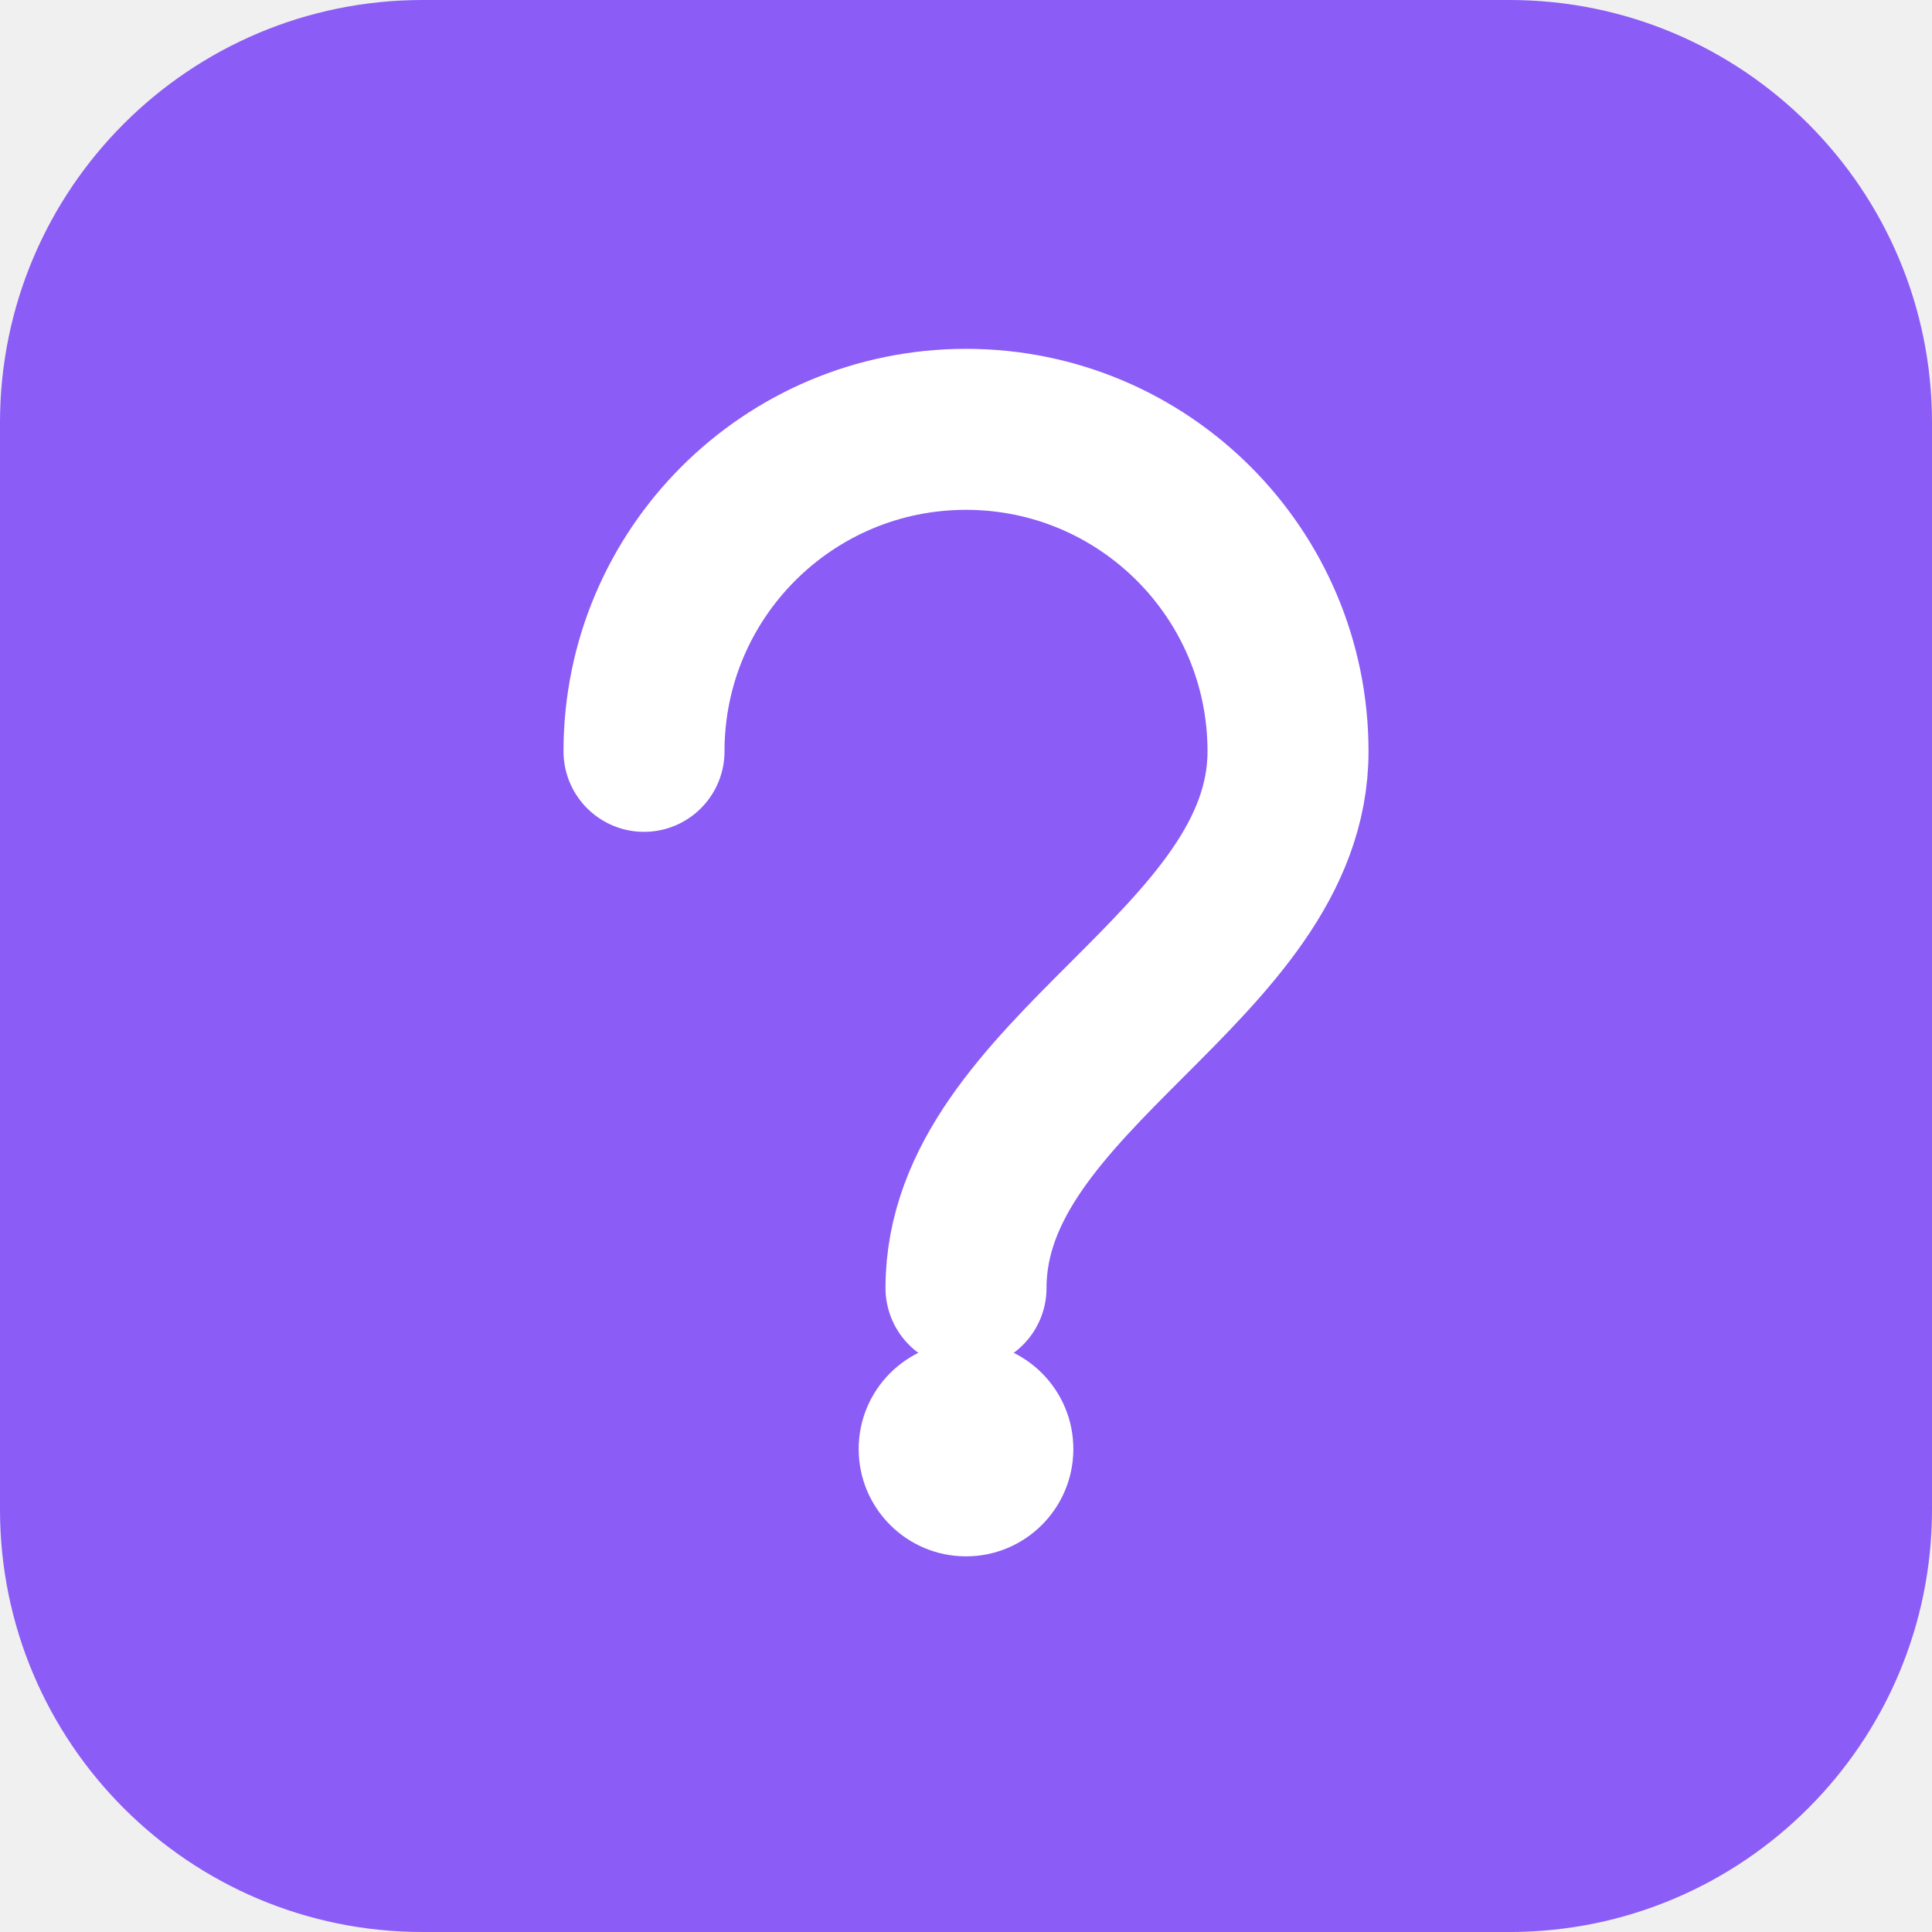
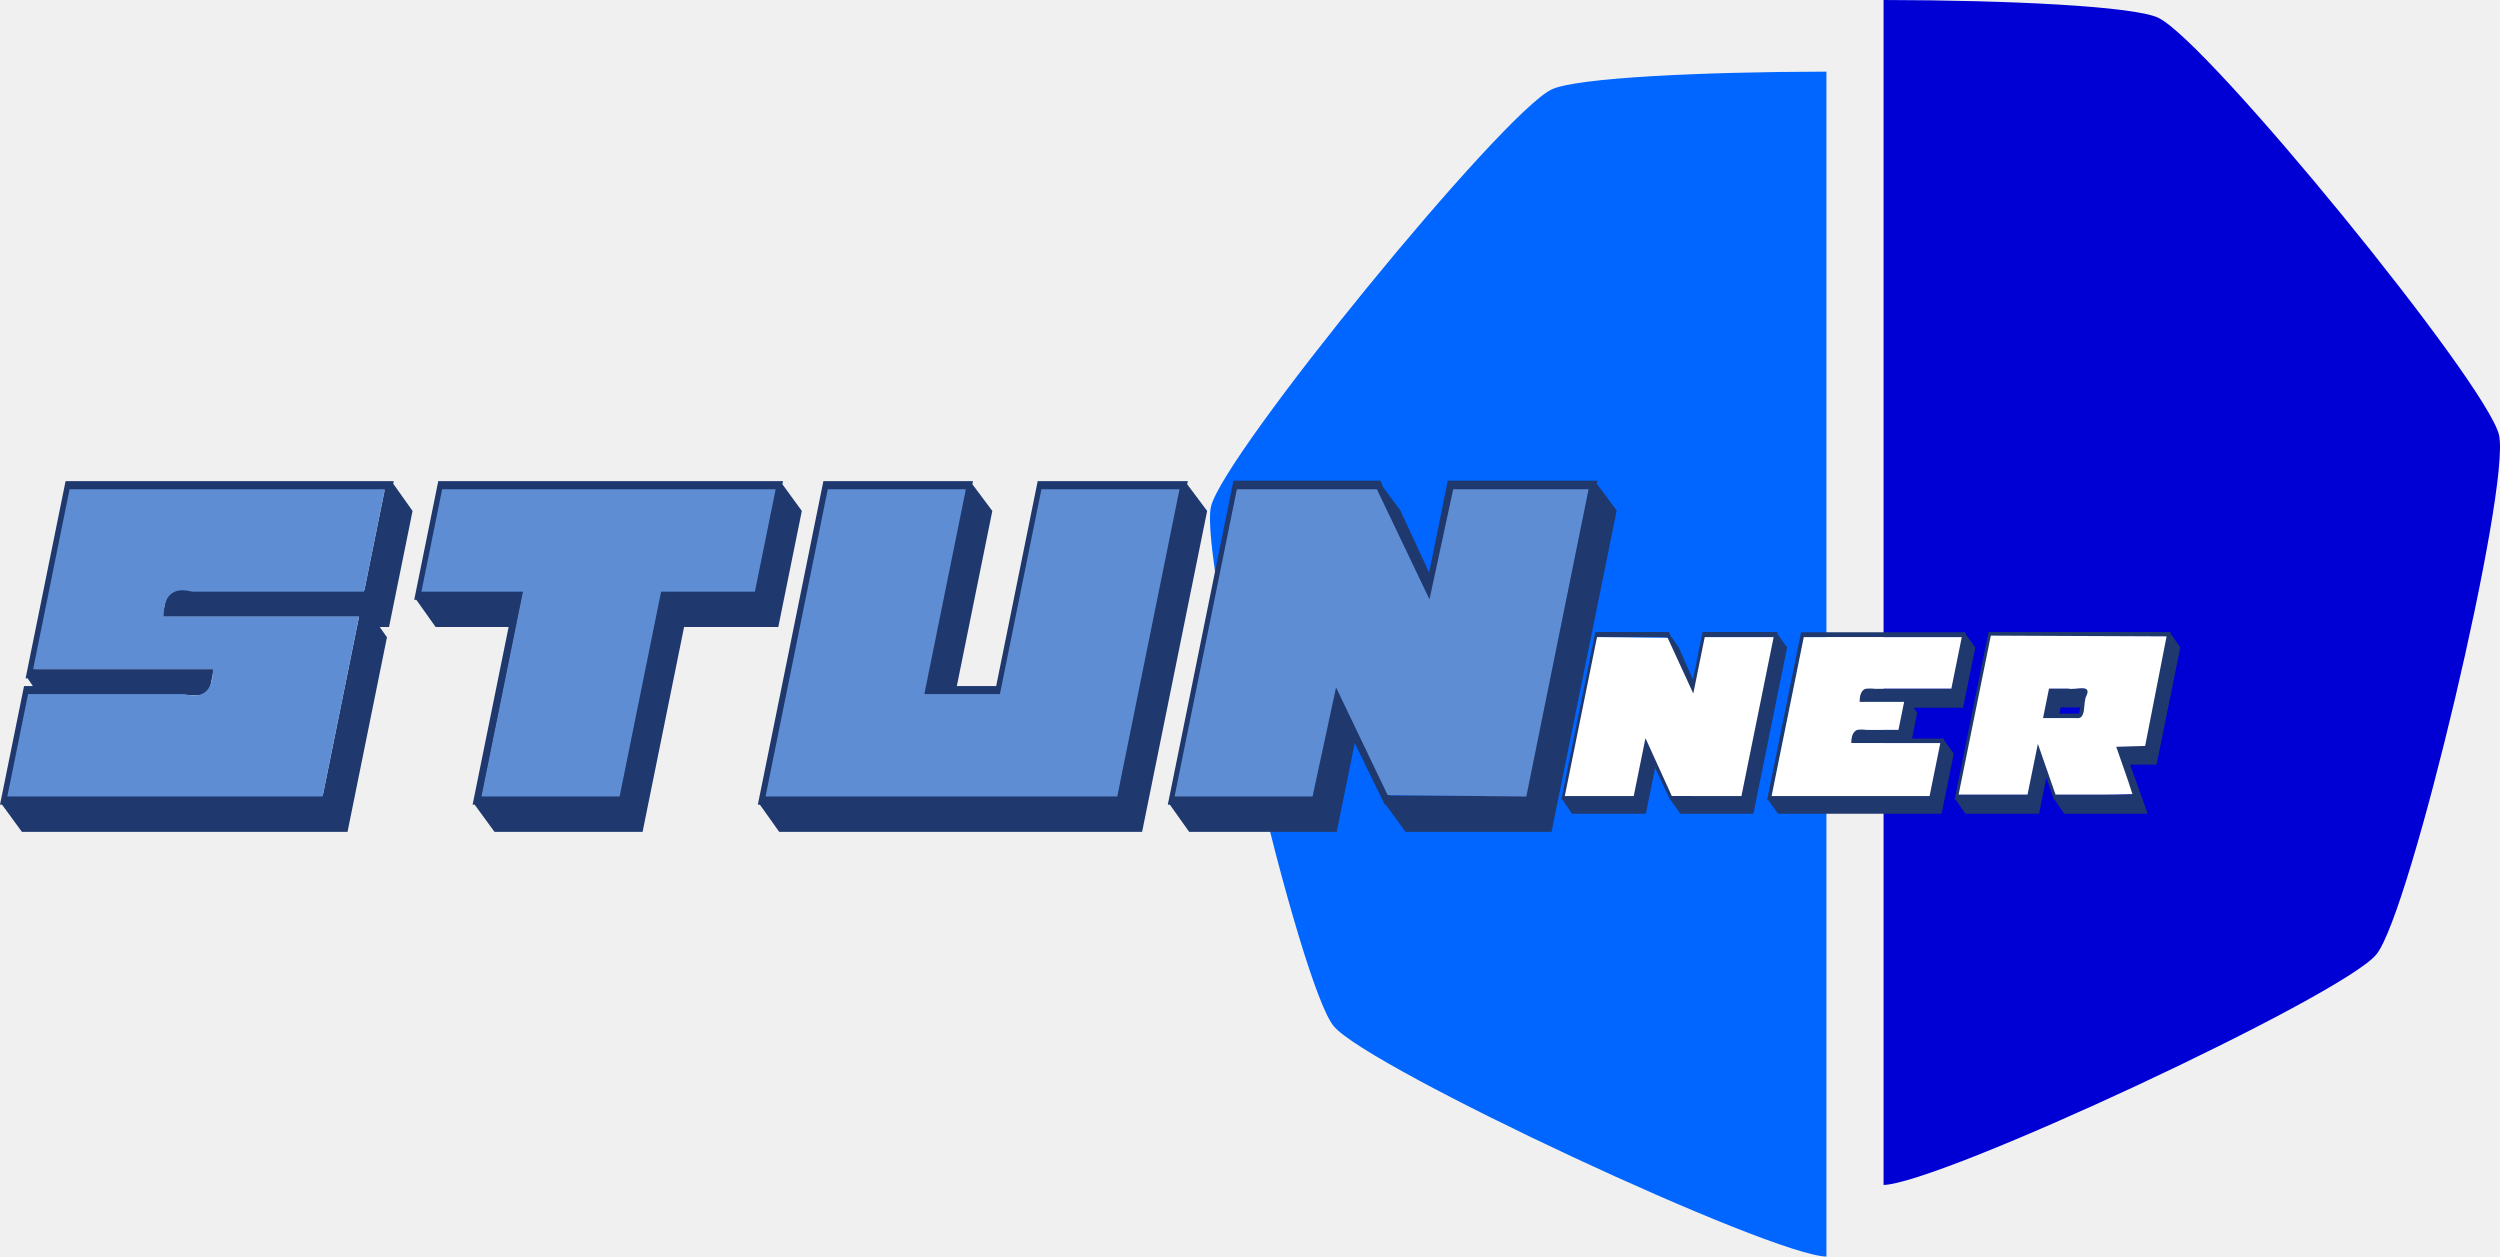
- <svg xmlns="http://www.w3.org/2000/svg" viewBox="0 0 64 64" width="64" height="64">
-   <rect width="64" height="64" rx="14" fill="#8B5CF6" />
-   <g transform="translate(0,0) scale(3.5556)">
-     <path d="M6 7a3 3 0 0 1 6 0c0 2-3 3-3 5" stroke="#fff" stroke-width="1.5" fill="none" stroke-linecap="round" />
-     <circle cx="9" cy="13.5" r="1" fill="#fff" />
+ <svg xmlns="http://www.w3.org/2000/svg" width="374.247" height="188.115" viewBox="0 0 99.019 49.772" version="1.1" id="svg5" xml:space="preserve">
+   <defs id="defs2">
+     <rect x="88.193" y="245.614" width="792.793" height="283.547" id="rect821" />
+     <clipPath clipPathUnits="userSpaceOnUse" id="clipPath275">
+       <rect style="fill:#000000;stroke-width:0.265" id="rect277" width="78.065" height="146.903" x="139.097" y="-18.806" />
+     </clipPath>
+   </defs>
+   <g id="layer1" style="display:inline" transform="translate(-99.71528,-0.5935798)">
+     <g id="g1215" transform="matrix(0.9163343,0,0,1,-3.033397,-4.497917)" />
+     <g id="g582" transform="matrix(0.4256436,0,0,0.4143134,86.73631,-19.9847)">
+       <path style="display:inline;fill:#0000d4;stroke-width:0.265" id="path111" d="m 183.452,92.968 c -3.079,3.849 -39.513,21.326 -44.442,21.318 C 134.08,114.278 97.7,96.689 94.633,92.831 91.565,88.972 82.634,49.563 83.739,44.759 84.843,39.955 110.086,8.401 114.53,6.269 c 4.444,-2.132 44.853,-2.069 49.291,0.076 4.438,2.145 29.583,33.777 30.673,38.584 1.089,4.807 -7.963,44.189 -11.042,48.038 z" transform="matrix(1.03377,0,0,1.03377,61.97159,44.80682)" clip-path="url(#clipPath275)" />
+       <path style="display:inline;fill:#0066ff;stroke-width:0.265" id="path279" d="m 183.452,92.968 c -3.079,3.849 -39.513,21.326 -44.442,21.318 C 134.08,114.278 97.7,96.689 94.633,92.831 91.565,88.972 82.634,49.563 83.739,44.759 84.843,39.955 110.086,8.401 114.53,6.269 c 4.444,-2.132 44.853,-2.069 49.291,0.076 4.438,2.145 29.583,33.777 30.673,38.584 1.089,4.807 -7.963,44.189 -11.042,48.038 z" transform="matrix(-1.03377,0,0,1.03377,344.2415,51.65487)" clip-path="url(#clipPath275)" />
+       <g aria-label="STUN" transform="matrix(0.2144157,0,-0.04310556,0.2185326,27.81876,30.90718)" id="text819" style="font-size:224.649px;font-family:'Ausweis Hollow';-inkscape-font-specification:'Ausweis Hollow';white-space:pre;shape-inside:url(#rect821);shape-padding:7.587;display:inline;fill:#1f386e">
+         <path d="m 101.396,437.863 h -0.899 v -51.894 h 3.819 l -2.92,-3.37 h -0.899 v -86.265 h 142.427 v 1.123 l 10.783,11.906 v 50.771 h -4.044 l 4.044,4.493 v 85.142 H 112.403 Z m 53.017,-82.222 v -11.682 h 85.367 V 300.377 H 103.867 v 78.178 h 77.504 v 11.457 h -77.504 v 43.807 h 135.913 v -78.178 z" id="path484" />
+         <path d="m 411.86,296.334 v 1.348 l 10.783,11.682 v 50.771 h -40.886 v 89.635 h -64.25 l -11.008,-11.906 h -0.899 V 360.134 h -31.676 l -10.783,-11.906 h -0.899 v -51.894 z m -146.246,4.268 v 43.582 h 43.357 v 89.635 h 58.633 v -89.635 h 40.886 v -43.582 z" id="path486" />
+         <path d="m 587.535,296.334 v 1.348 l 11.008,11.682 V 449.769 H 441.064 l -10.783,-11.906 h -0.899 V 296.334 h 64.924 v 1.348 l 11.008,11.682 v 76.605 h 17.073 v -89.635 z m -61.778,4.268 v 89.635 h -34.821 V 300.602 H 432.528 V 433.819 H 584.166 V 300.602 Z" id="path488" />
+         <path d="m 682.337,309.139 17.972,27.183 v -40.212 h 64.924 v 1.348 l 11.008,11.682 v 140.63 h -63.351 l -11.008,-11.906 h -0.449 l -18.421,-26.958 v 38.864 h -64.025 l -10.783,-11.906 H 607.304 V 296.109 h 63.8 l 1.797,2.92 z m 79.526,124.68 V 300.377 h -58.184 v 50.097 l -33.922,-50.097 h -59.307 v 133.442 h 58.409 v -50.097 l 33.922,50.097 z" id="path490" />
+       </g>
+       <path style="display:inline;fill:#5f8dd3;fill-opacity:1;stroke-width:0.265" d="m 41.802,109.537 c -0.617,2.866 -1.234,5.733 -1.851,8.599 6.085,0 12.171,0 18.256,0 0.005,2.029 -0.932,2.858 -2.894,2.381 -5.292,0 -10.583,0 -15.875,0 -0.702,3.263 -1.405,6.526 -2.107,9.79 10.672,0 21.343,0 32.015,0 1.234,-5.733 2.468,-11.465 3.702,-17.198 -6.615,0 -13.229,0 -19.844,0 -0.005,-2.029 0.932,-2.858 2.894,-2.381 5.821,0 11.642,0 17.462,0 0.702,-3.263 1.405,-6.526 2.107,-9.79 -10.672,0 -21.343,0 -32.015,0 -0.617,2.866 -1.234,5.733 -1.851,8.599 z" id="path1122" transform="matrix(0.9163343,0,0,1,-3.033397,-4.497917)" />
+       <path style="display:inline;fill:#5f8dd3;fill-opacity:1;stroke-width:0.265" d="m 80.435,105.833 c -0.351,1.632 -0.702,3.263 -1.054,4.895 3.44,0 6.879,0 10.319,0 -1.405,6.526 -2.81,13.053 -4.215,19.579 4.674,0 9.349,0 14.023,0 1.405,-6.526 2.81,-13.053 4.215,-19.579 3.175,0 6.35,0 9.525,0 0.702,-3.263 1.405,-6.526 2.107,-9.79 -11.289,0 -22.578,0 -33.867,0 -0.351,1.632 -0.702,3.263 -1.054,4.895 z" id="path1124" transform="matrix(0.9163343,0,0,1,-3.033397,-4.497917)" />
+       <path style="display:inline;fill:#5f8dd3;fill-opacity:1;stroke-width:0.265" d="m 117.486,115.623 c -1.054,4.895 -2.107,9.79 -3.161,14.684 11.906,0 23.812,0 35.719,0 2.107,-9.79 4.215,-19.579 6.322,-29.369 -4.674,0 -9.349,0 -14.023,0 -1.405,6.526 -2.81,13.053 -4.215,19.579 -2.558,0 -5.115,0 -7.673,0 1.405,-6.526 2.81,-13.053 4.215,-19.579 -4.674,0 -9.349,0 -14.023,0 -1.054,4.895 -2.107,9.79 -3.161,14.684 z" id="path1126" transform="matrix(0.9163343,0,0,1,-3.033397,-4.497917)" />
+       <path style="display:inline;fill:#5f8dd3;fill-opacity:1;stroke-width:0.265" d="m 159.026,115.623 c -1.054,4.895 -2.107,9.79 -3.161,14.684 4.671,0 9.341,0 14.012,0 0.796,-3.474 1.591,-6.948 2.387,-10.422 1.745,3.43 3.49,6.86 5.235,10.289 4.695,0.047 9.389,0.094 14.084,0.141 2.108,-9.793 4.216,-19.585 6.324,-29.378 -4.582,0 -9.165,0 -13.747,0 -0.803,3.509 -1.606,7.018 -2.409,10.527 -1.781,-3.509 -3.562,-7.018 -5.342,-10.527 -4.74,0 -9.48,0 -14.22,0 -1.054,4.895 -2.107,9.79 -3.161,14.684 z" id="path1128" transform="matrix(0.9163343,0,0,1,-3.033397,-4.497917)" />
+       <g id="g1222" transform="matrix(0.9495894,0,-0.19725,1,13.56888,-7.573274)">
+         <g aria-label="ner" transform="translate(-24.21944,16.85647)" id="text10283" style="font-size:25.4px;font-family:'Full Pack 2025';-inkscape-font-specification:'Full Pack 2025, ';white-space:pre;inline-size:66.197;display:inline;fill:#1f386e;stroke-width:0.265">
+           <path d="m 231.296,102.278 2.032,3.073 v -4.547 h 7.341 v 0.152 l 1.245,1.321 v 15.9 h -7.163 l -1.245,-1.346 h -0.051 l -2.083,-3.048 v 4.394 h -7.239 l -1.219,-1.346 h -0.102 v -16.027 h 7.214 l 0.203,0.33 z m 8.992,14.097 v -15.088 h -6.579 v 5.664 l -3.835,-5.664 h -6.706 v 15.088 h 6.604 v -5.664 l 3.835,5.664 z" style="font-family:'Ausweis Hollow';-inkscape-font-specification:'Ausweis Hollow'" id="path493" />
+           <path d="m 243.082,116.857 h -0.102 v -16.027 h 16.129 v 0.127 l 1.245,1.346 v 5.74 h -4.851 l 0.457,0.508 v 2.438 h 3.15 v 0.127 l 1.245,1.321 v 5.74 h -16.027 z m 6.909,-5.41 v -1.321 h 4.369 v -2.591 h -4.369 v -1.321 h 8.738 v -4.928 h -15.367 v 15.088 h 15.367 v -4.928 z" style="font-family:'Ausweis Hollow';-inkscape-font-specification:'Ausweis Hollow'" id="path495" />
+           <path d="m 269.904,108.602 h 1.93 v -0.584 h -1.93 z m 9.296,-7.798 v 0.127 l 1.245,1.346 v 11.201 h -2.591 l 2.692,4.699 h -8.179 l -1.219,-1.346 h -0.076 l -1.168,-2.108 v 3.454 h -7.214 l -1.245,-1.346 h -0.102 v -16.027 z m -10.922,8.28 v -2.896 h 3.937 v 2.896 z m -6.553,-7.823 v 15.088 h 6.553 v -5.207 l 2.972,5.207 h 7.391 q -0.635,-1.092 -1.346,-2.337 -0.686,-1.27 -1.295,-2.337 h 2.819 v -10.414 z" style="font-family:'Ausweis Hollow';-inkscape-font-specification:'Ausweis Hollow'" id="path497" />
+         </g>
+         <path style="fill:#ffffff;fill-opacity:1;stroke-width:0.532" d="m 751.596,475.257 c 0,9.578 0,19.155 0,28.733 8.511,0 17.021,0 25.532,0 0,-6.979 0,-13.957 0,-20.936 4.699,6.968 9.397,13.936 14.096,20.904 8.599,0.01 17.199,0.021 25.798,0.032 0,-19.149 0,-38.298 0,-57.447 -8.511,0 -17.021,0 -25.532,0 0,6.795 0,13.591 0,20.386 -4.556,-6.707 -9.112,-13.414 -13.669,-20.12 -8.742,-0.095 -17.483,-0.19 -26.225,-0.285 0,9.578 0,19.155 0,28.733 z" id="path1201" transform="scale(0.2645833)" />
+         <path style="fill:#ffffff;fill-opacity:1;stroke-width:0.532" d="m 828.191,475.266 c 0,9.574 0,19.149 0,28.723 19.504,0 39.007,0 58.511,0 0,-6.383 0,-12.766 0,-19.149 -10.993,0 -21.986,0 -32.979,0 -0.888,-4.08 0.638,-5.745 4.787,-4.787 3.901,0 7.801,0 11.702,0 0,-3.369 0,-6.738 0,-10.106 -5.496,0 -10.993,0 -16.489,0 -0.888,-4.08 0.638,-5.745 4.787,-4.787 9.397,0 18.794,0 28.191,0 0,-6.206 0,-12.411 0,-18.617 -19.504,0 -39.007,0 -58.511,0 0,9.574 0,19.149 0,28.723 z" id="path1203" transform="scale(0.2645833)" />
+         <path style="fill:#ffffff;fill-opacity:1;stroke-width:0.532" d="m 897.34,474.73 c 0,9.576 0,19.152 0,28.728 8.511,0 17.021,0 25.532,0 0.006,-6.117 0.013,-12.234 0.019,-18.351 3.451,6.113 6.903,12.226 10.354,18.34 9.484,-0.056 18.981,0.149 28.457,-0.167 -3.077,-5.763 -6.374,-11.407 -9.563,-17.109 3.546,-0.101 7.093,-0.202 10.639,-0.303 -0.093,-13.197 -0.186,-26.394 -0.278,-39.59 -21.72,-0.091 -43.44,-0.183 -65.16,-0.274 0,9.576 0,19.152 0,28.728 z m 32.713,-9.57 c 2.635,0.645 8.457,-1.896 7.181,2.66 -0.789,2.58 1.934,8.672 -2.128,7.979 -4.078,0 -8.156,0 -12.234,0 0,-3.546 0,-7.092 0,-10.638 2.394,0 4.787,0 7.181,0 z" id="path1205" transform="scale(0.2645833)" />
+       </g>
+     </g>
  </g>
</svg>
